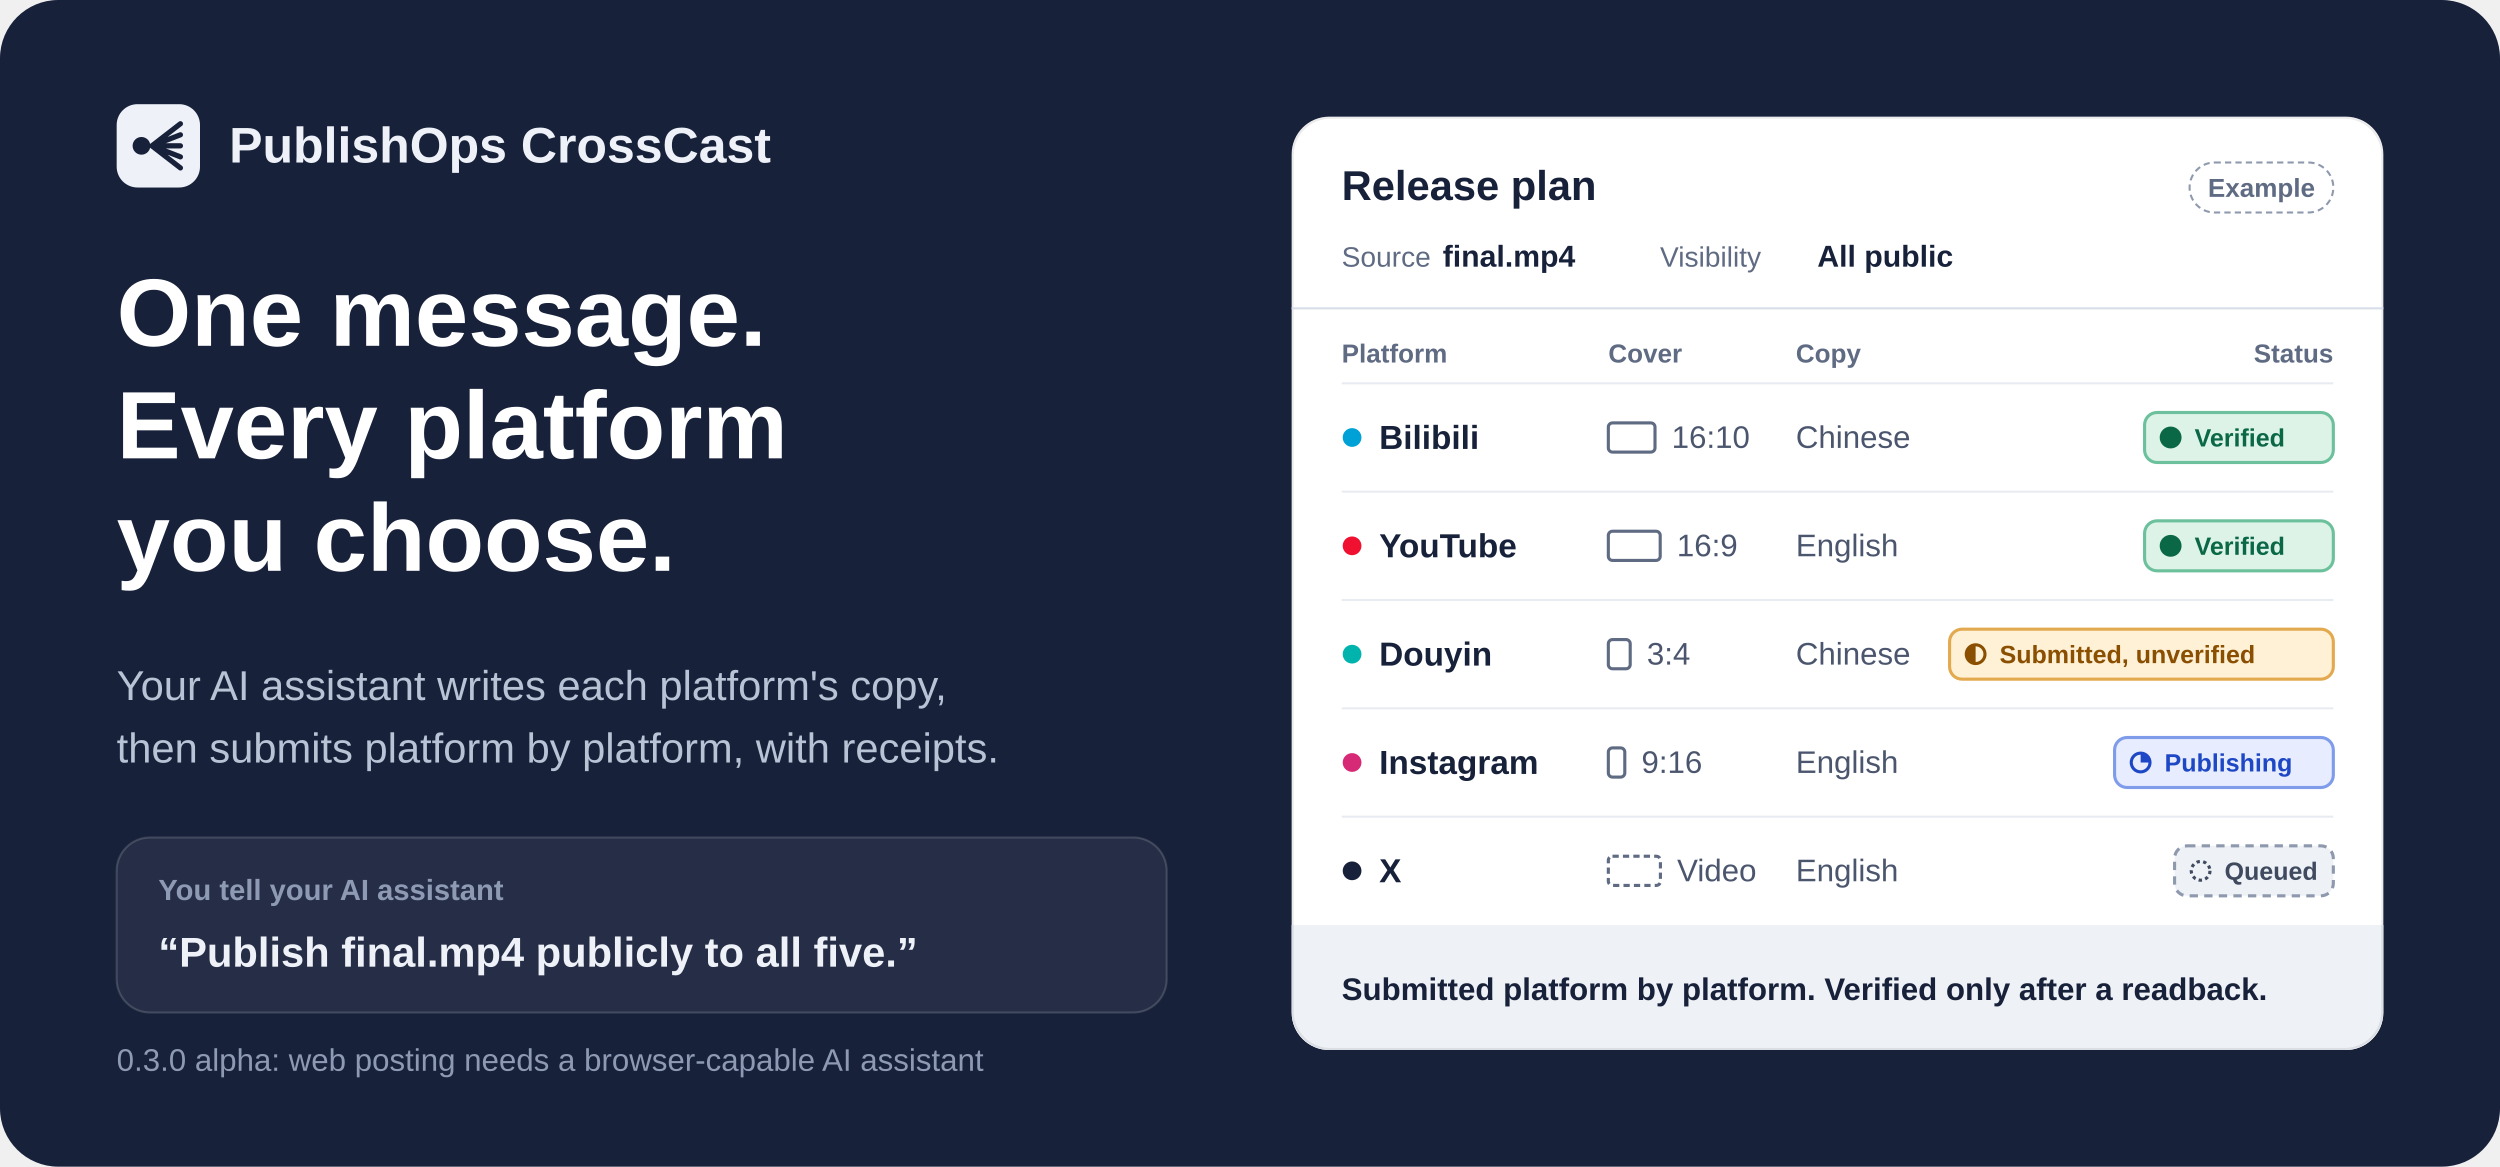
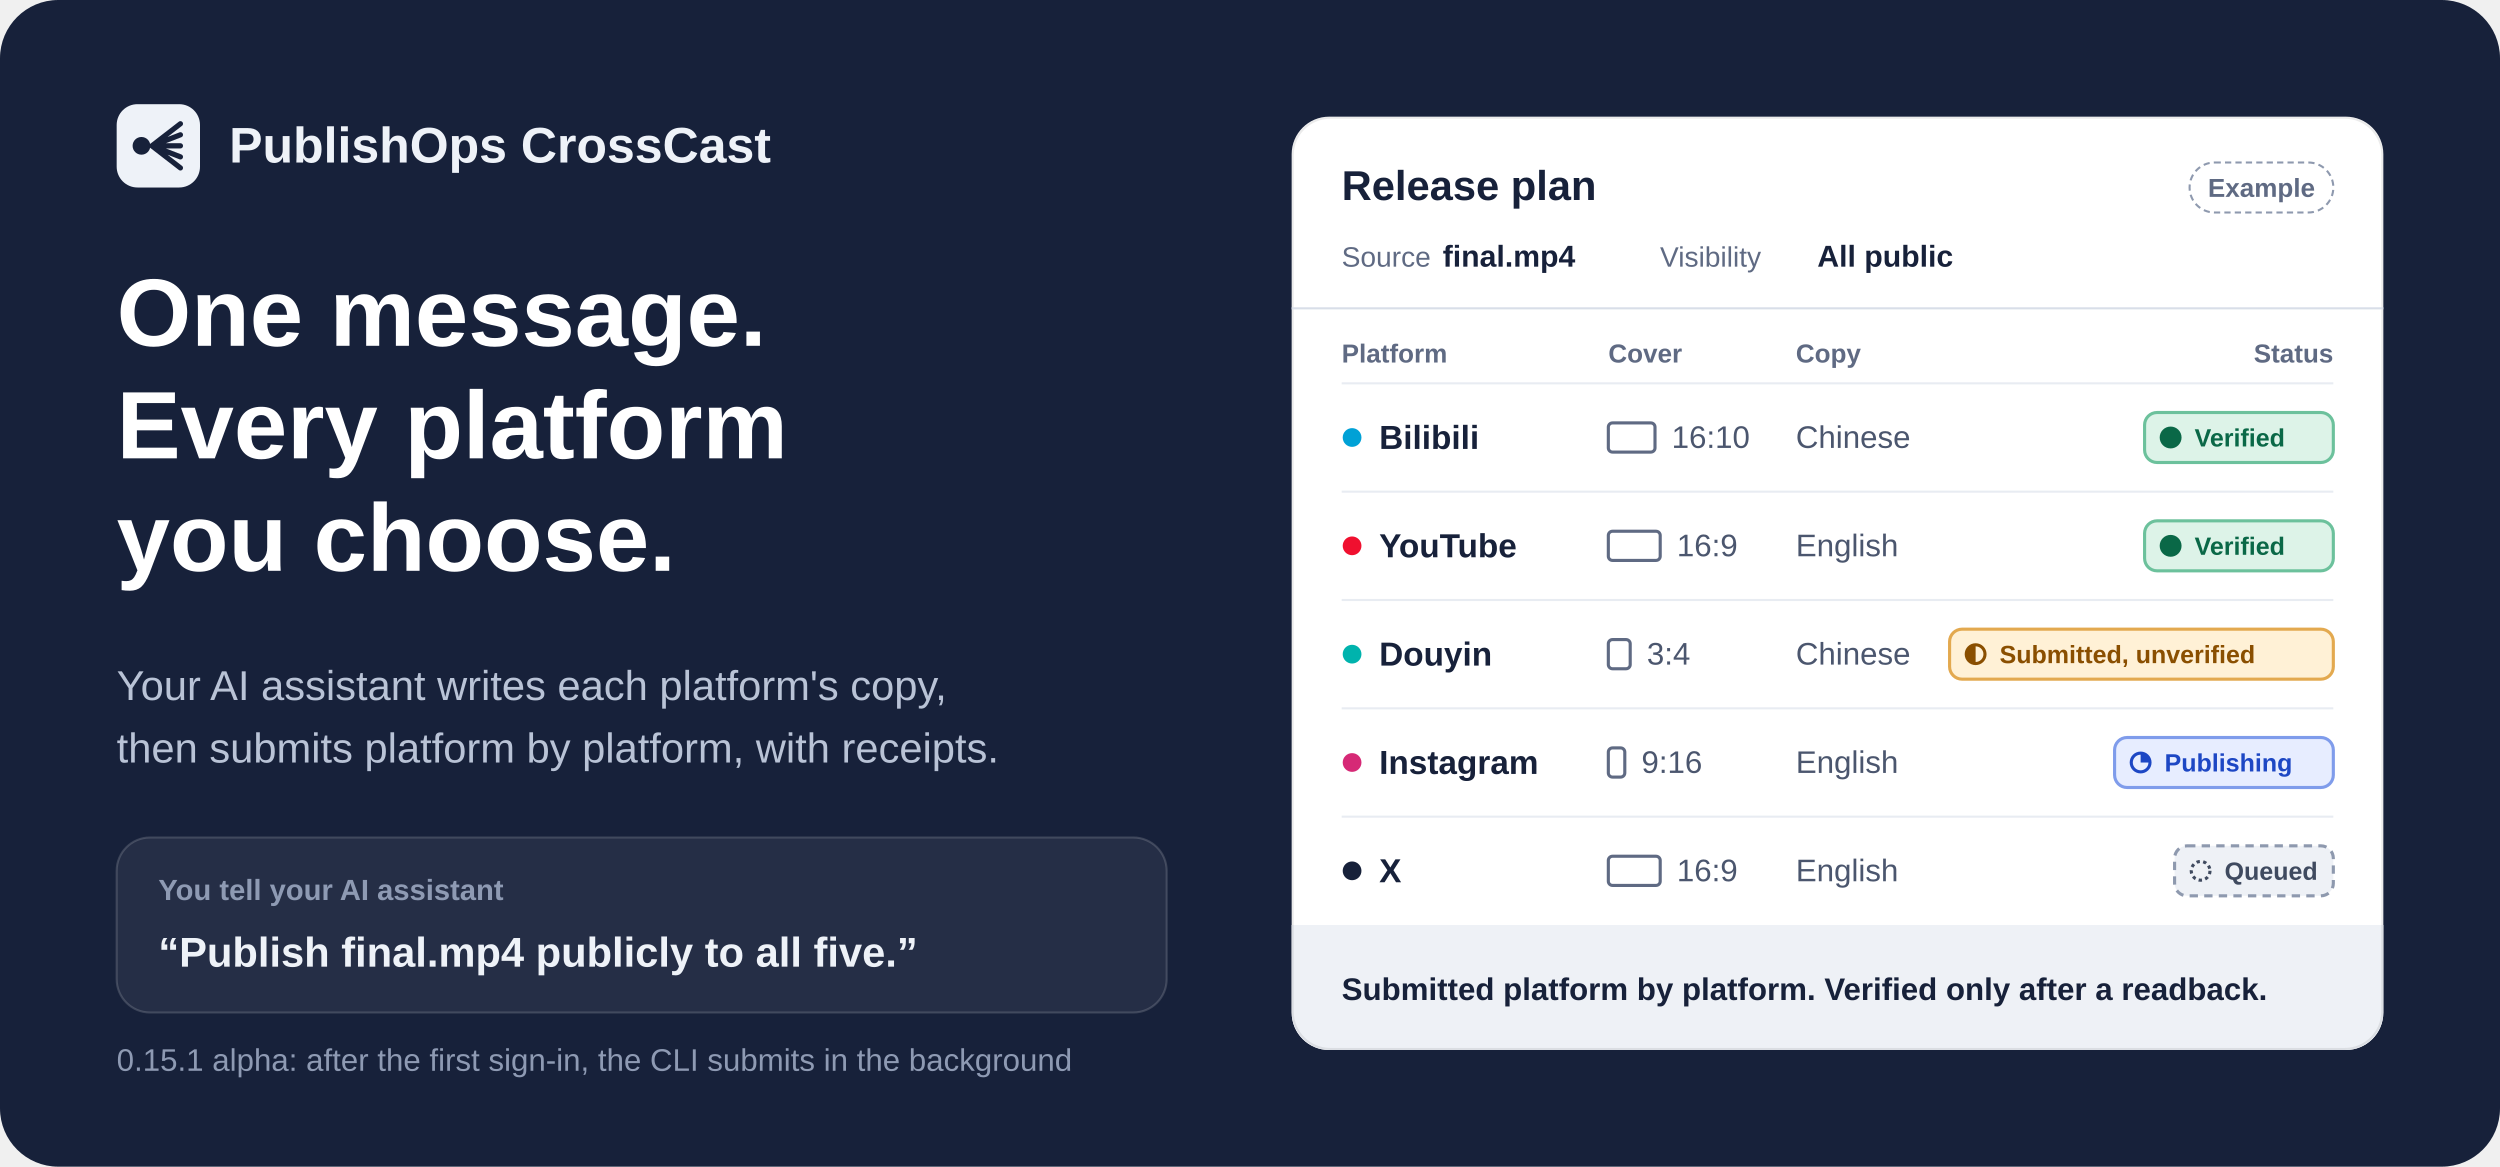
<svg xmlns="http://www.w3.org/2000/svg" width="1200" height="560" viewBox="0 0 1200 560" role="img" aria-labelledby="t d">
  <defs>
    <clipPath id="card">
      <rect x="620" y="56" width="524" height="448" rx="18" />
    </clipPath>
  </defs>
  <rect width="1200" height="560" rx="28" fill="#17213a" />
  <g font-family="'Segoe UI',-apple-system,BlinkMacSystemFont,'Helvetica Neue',Arial,'Noto Sans',sans-serif">
    <g transform="translate(56 50)">
      <rect width="40" height="40" rx="10" fill="#eef2f8" />
      <circle cx="11.9" cy="20" r="4.25" fill="#17213a" />
      <path d="M16.9 20 30.6 9.4M16.9 20 30.6 14.7M16.9 20H30.6M16.9 20 30.6 25.3M16.9 20 30.6 30.6" stroke="#17213a" stroke-width="2.5" stroke-linecap="round" fill="none" />
      <text x="54" y="28" font-size="24" font-weight="800" fill="#eef2f8" font-family="'Segoe UI',-apple-system,BlinkMacSystemFont,'Helvetica Neue',Arial,'Noto Sans',sans-serif">PublishOps CrossCast</text>
    </g>
    <text x="56" y="166" font-size="46" font-weight="800" fill="#ffffff">One message.</text>
    <text x="56" y="220" font-size="46" font-weight="800" fill="#ffffff">Every platform</text>
    <text x="56" y="274" font-size="46" font-weight="800" fill="#ffffff">you choose.</text>
    <text x="56" y="336" font-size="20" fill="#b9c3d6">Your AI assistant writes each platform's copy,</text>
    <text x="56" y="366" font-size="20" fill="#b9c3d6">then submits platform by platform, with receipts.</text>
    <rect x="56" y="402" width="504" height="84" rx="16" fill="#ffffff" fill-opacity="0.06" stroke="#ffffff" stroke-opacity="0.16" />
    <text x="76" y="432" font-size="14" font-weight="600" fill="#8e9ab3">You tell your AI assistant</text>
    <text x="76" y="464" font-size="20" font-weight="700" fill="#eef2f8">“Publish final.mp4 publicly to all five.”</text>
-     <text x="56" y="514" font-size="15" fill="#8e9ab3">0.3.0 alpha: web posting needs a browser-capable AI assistant</text>
+     <text x="56" y="514" font-size="15" fill="#8e9ab3">0.15.1 alpha: after the first sign-in, the CLI submits in the background</text>
    <g clip-path="url(#card)">
      <rect x="620" y="56" width="524" height="448" fill="#ffffff" />
      <rect x="620" y="444" width="524" height="60" fill="#eef1f6" />
    </g>
    <rect x="620.5" y="56.5" width="523" height="447" rx="18" fill="none" stroke="#000000" stroke-opacity="0.08" />
    <text x="644" y="96" font-size="20" font-weight="800" fill="#17213a">Release plan</text>
    <rect x="1051.0" y="78" width="69.0" height="24" rx="12" fill="none" stroke="#8e99ae" stroke-dasharray="3 2" />
    <text x="1085.5" y="94.5" font-size="12.5" font-weight="600" fill="#5f6a83" text-anchor="middle">Example</text>
    <text x="644" y="128" font-size="13.5" fill="#5f6a83">Source</text>
    <text x="692.5" y="128" font-size="14.5" font-weight="700" fill="#17213a">final.mp4</text>
    <text x="796.8" y="128" font-size="13.5" fill="#5f6a83">Visibility</text>
    <text x="872.3" y="128" font-size="14.5" font-weight="700" fill="#17213a">All public</text>
    <path d="M620 148 H1144" stroke="#d8dee8" />
    <text x="644" y="174" font-size="12.5" font-weight="600" fill="#5f6a83">Platform</text>
    <text x="772" y="174" font-size="12.5" font-weight="600" fill="#5f6a83">Cover</text>
    <text x="862" y="174" font-size="12.5" font-weight="600" fill="#5f6a83">Copy</text>
    <text x="1120" y="174" font-size="12.5" font-weight="600" fill="#5f6a83" text-anchor="end">Status</text>
    <path d="M644 184 H1120" stroke="#e8ecf2" />
    <circle cx="649" cy="210" r="4.5" fill="#00a1d6" />
    <text x="662" y="215.5" font-size="16" font-weight="700" fill="#17213a">Bilibili</text>
    <rect x="772" y="203.0" width="22.4" height="14" rx="2" fill="none" stroke="#5f6a83" stroke-width="1.5" />
    <text x="802.4" y="215" font-size="15" fill="#4b566e">16:10</text>
    <text x="862" y="215" font-size="15" fill="#4b566e">Chinese</text>
    <rect x="1029.4" y="198.0" width="90.6" height="24" rx="6" fill="#ddf3e8" stroke="#6cc19c" stroke-width="1.5" />
    <circle cx="1041.9" cy="210" r="4.5" fill="none" stroke="#0a6847" stroke-width="1.5" />
    <circle cx="1041.9" cy="210" r="4.5" fill="#0a6847" />
    <text x="1053.4" y="214.3" font-size="12" font-weight="700" fill="#0a6847">Verified</text>
    <path d="M644 236 H1120" stroke="#e8ecf2" />
    <circle cx="649" cy="262" r="4.5" fill="#f0102f" />
    <text x="662" y="267.5" font-size="16" font-weight="700" fill="#17213a">YouTube</text>
    <rect x="772" y="255.0" width="24.9" height="14" rx="2" fill="none" stroke="#5f6a83" stroke-width="1.5" />
    <text x="804.9" y="267" font-size="15" fill="#4b566e">16:9</text>
    <text x="862" y="267" font-size="15" fill="#4b566e">English</text>
    <rect x="1029.4" y="250.0" width="90.6" height="24" rx="6" fill="#ddf3e8" stroke="#6cc19c" stroke-width="1.5" />
    <circle cx="1041.9" cy="262" r="4.5" fill="none" stroke="#0a6847" stroke-width="1.5" />
    <circle cx="1041.9" cy="262" r="4.5" fill="#0a6847" />
    <text x="1053.4" y="266.3" font-size="12" font-weight="700" fill="#0a6847">Verified</text>
    <path d="M644 288 H1120" stroke="#e8ecf2" />
    <circle cx="649" cy="314" r="4.5" fill="#00b3ad" />
    <text x="662" y="319.5" font-size="16" font-weight="700" fill="#17213a">Douyin</text>
    <rect x="772" y="307.0" width="10.5" height="14" rx="2" fill="none" stroke="#5f6a83" stroke-width="1.5" />
    <text x="790.5" y="319" font-size="15" fill="#4b566e">3:4</text>
    <text x="862" y="319" font-size="15" fill="#4b566e">Chinese</text>
    <rect x="935.8" y="302.0" width="184.2" height="24" rx="6" fill="#fff1d6" stroke="#e3a94f" stroke-width="1.5" />
    <circle cx="948.3" cy="314" r="4.5" fill="none" stroke="#8a4f00" stroke-width="1.5" />
    <path d="M948.3 309.5 A4.5 4.5 0 0 0 948.3 318.5 Z" fill="#8a4f00" />
    <text x="959.8" y="318.3" font-size="12" font-weight="700" fill="#8a4f00">Submitted, unverified</text>
    <path d="M644 340 H1120" stroke="#e8ecf2" />
    <circle cx="649" cy="366" r="4.5" fill="#d62976" />
    <text x="662" y="371.5" font-size="16" font-weight="700" fill="#17213a">Instagram</text>
    <rect x="772" y="359.0" width="7.9" height="14" rx="2" fill="none" stroke="#5f6a83" stroke-width="1.5" />
    <text x="787.9" y="371" font-size="15" fill="#4b566e">9:16</text>
    <text x="862" y="371" font-size="15" fill="#4b566e">English</text>
    <rect x="1015.0" y="354.0" width="105.0" height="24" rx="6" fill="#e7edff" stroke="#7f9ceb" stroke-width="1.5" />
    <circle cx="1027.5" cy="366" r="4.5" fill="none" stroke="#1d47c4" stroke-width="1.5" />
    <path d="M1027.5 366 L1027.5 361.5 A4.5 4.5 0 0 1 1032.0 366 Z" fill="#1d47c4" />
    <text x="1039.0" y="370.3" font-size="12" font-weight="700" fill="#1d47c4">Publishing</text>
    <path d="M644 392 H1120" stroke="#e8ecf2" />
    <circle cx="649" cy="418" r="4.5" fill="#17213a" />
    <text x="662" y="423.5" font-size="16" font-weight="700" fill="#17213a">X</text>
-     <rect x="772" y="411.0" width="25" height="14" rx="2" fill="none" stroke="#5f6a83" stroke-width="1.5" stroke-dasharray="3 2" />
-     <text x="805.0" y="423" font-size="15" fill="#4b566e">Video</text>
+     <rect x="772" y="411.0" width="24.9" height="14" rx="2" fill="none" stroke="#5f6a83" stroke-width="1.5" />
+     <text x="804.9" y="423" font-size="15" fill="#4b566e">16:9</text>
    <text x="862" y="423" font-size="15" fill="#4b566e">English</text>
    <rect x="1043.8" y="406.0" width="76.2" height="24" rx="6" fill="#eef1f6" stroke="#8e99ae" stroke-width="1.5" stroke-dasharray="4 3" />
    <circle cx="1056.3" cy="418" r="4.5" fill="none" stroke="#3f4a5f" stroke-width="1.5" stroke-dasharray="1.6 1.6" />
    <text x="1067.8" y="422.3" font-size="12" font-weight="700" fill="#3f4a5f">Queued</text>
    <text x="644" y="480" font-size="15" font-weight="700" fill="#17213a">Submitted platform by platform. Verified only after a readback.</text>
  </g>
</svg>
